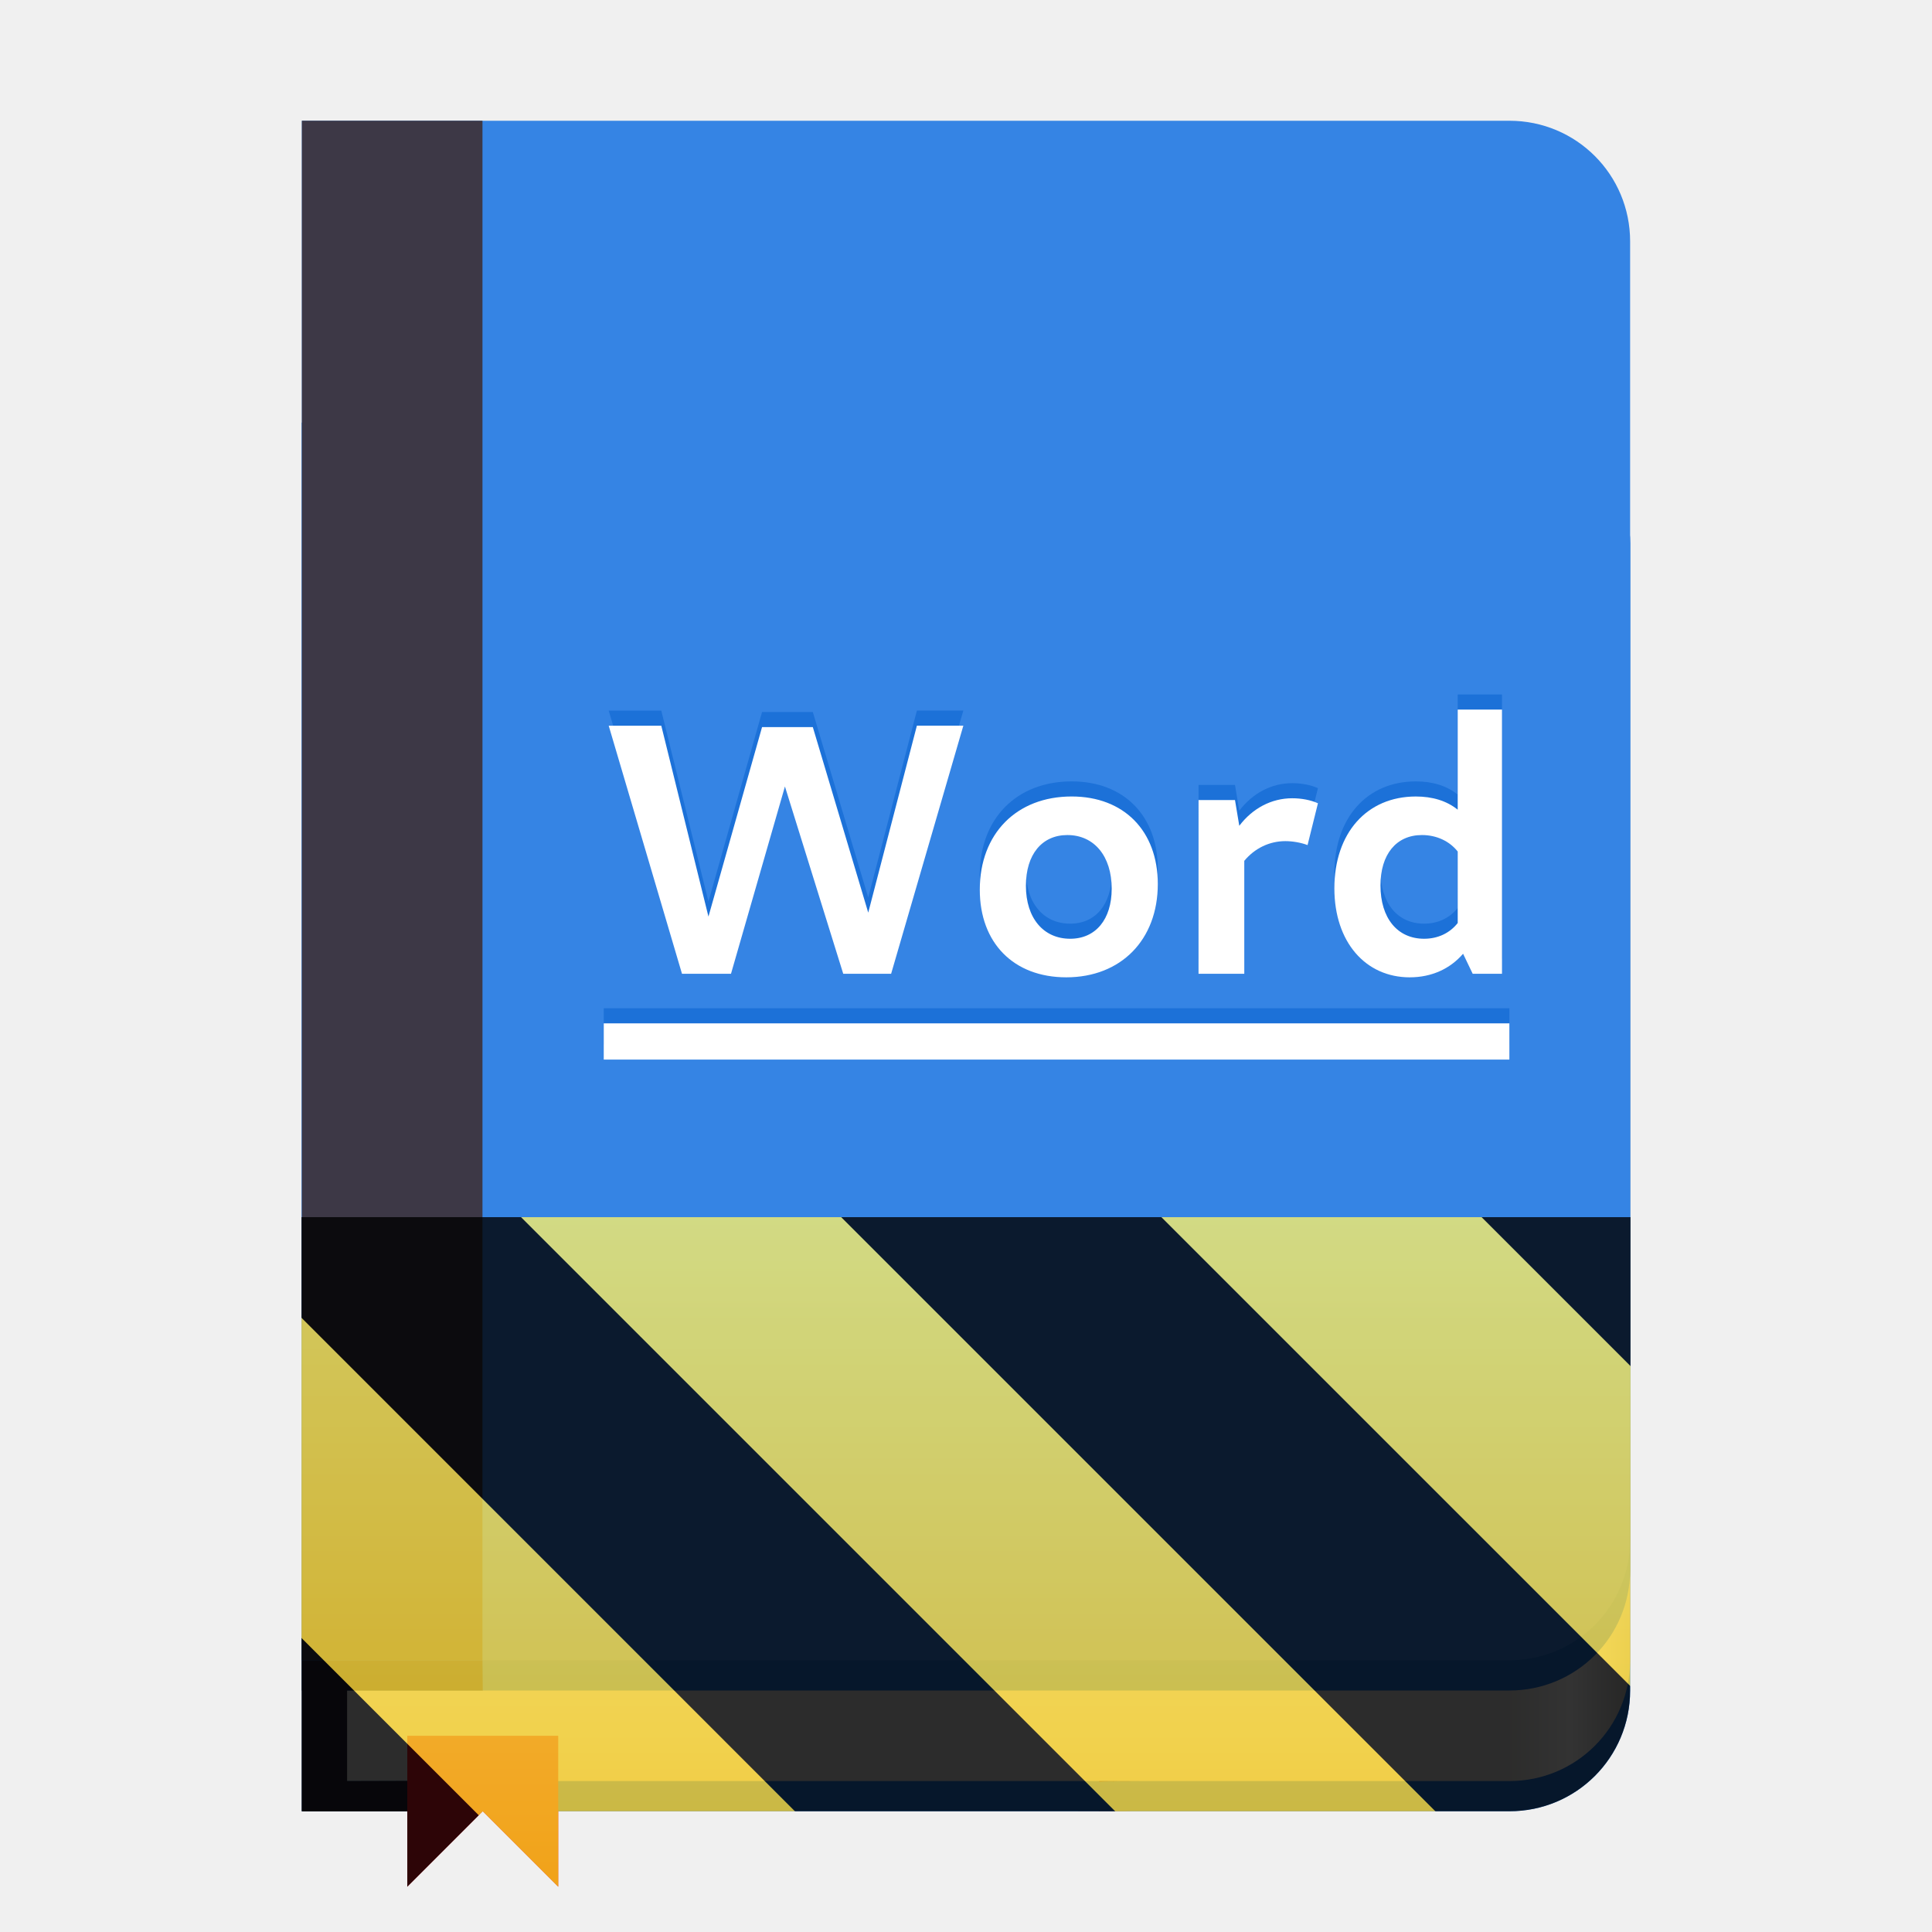
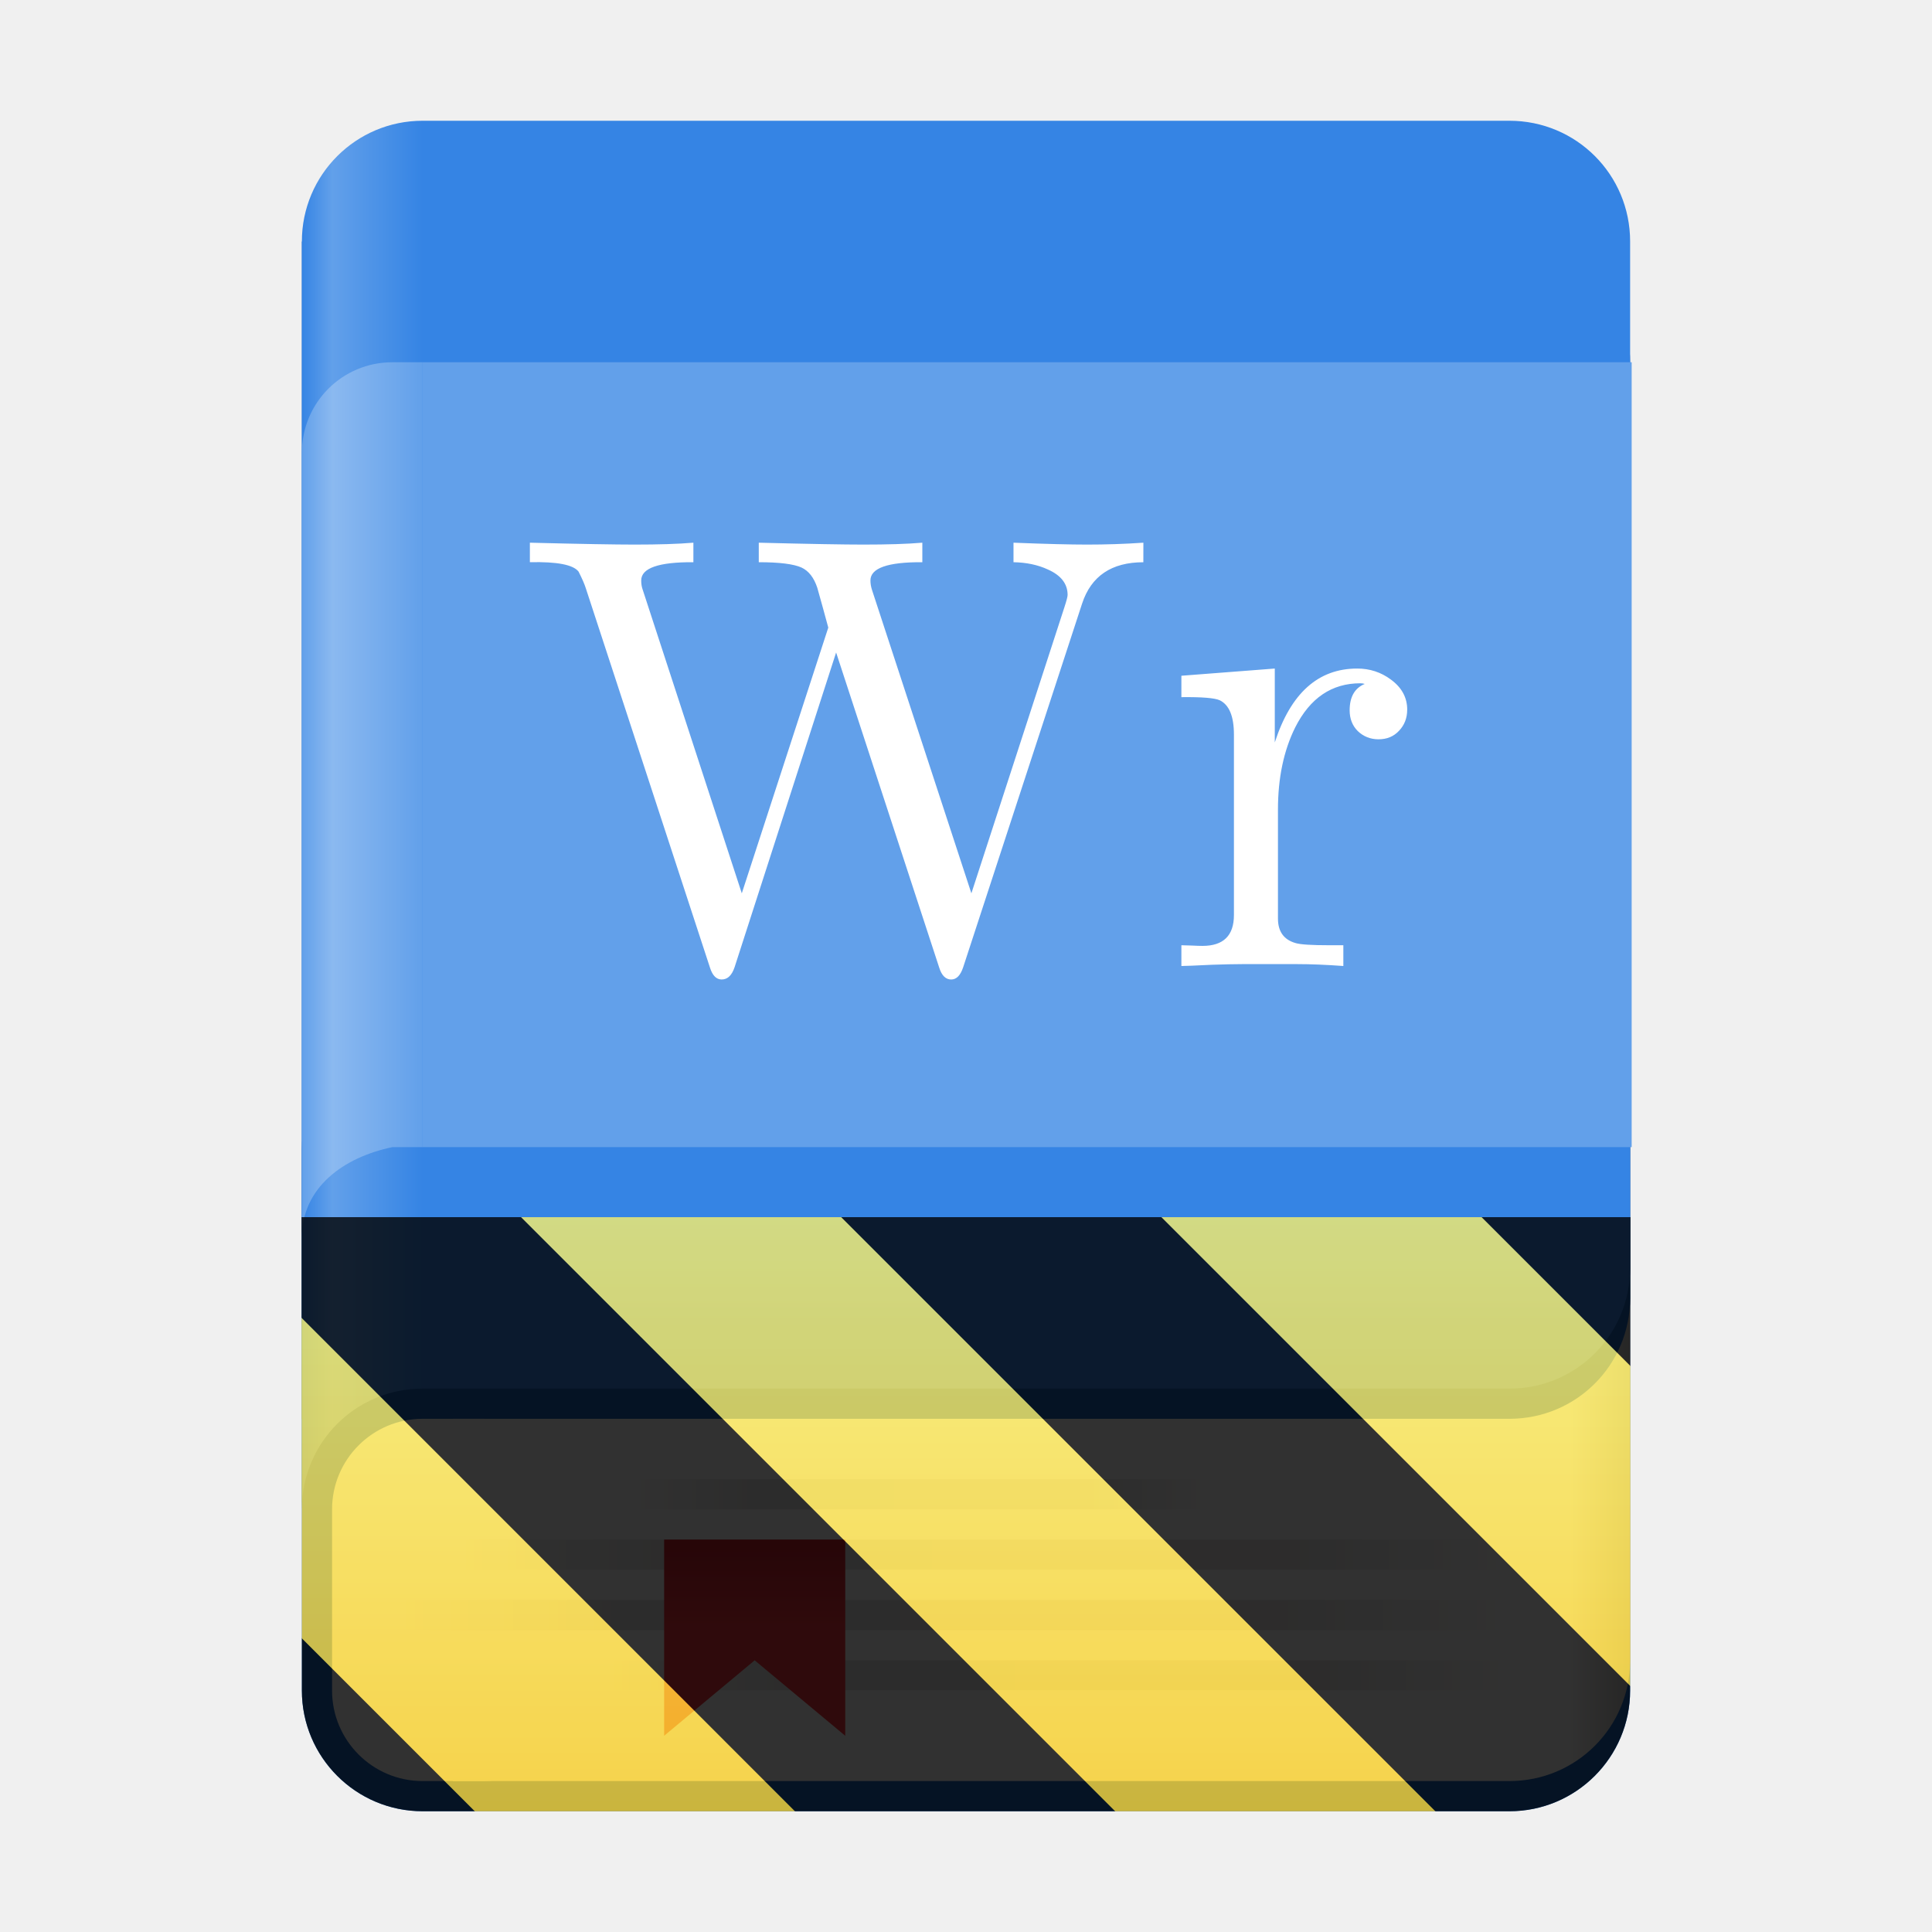
- <svg xmlns="http://www.w3.org/2000/svg" height="128px" viewBox="0 0 128 128" width="128px">
-   <linearGradient id="a" gradientUnits="userSpaceOnUse" x1="100" x2="108" y1="82.999" y2="82.999">
-     <stop offset="0" stop-color="#deddda" />
-     <stop offset="0.511" stop-color="#ffffff" />
-     <stop offset="1" stop-color="#c0bfbc" />
-   </linearGradient>
-   <clipPath id="b">
-     <rect height="128" width="128" />
-   </clipPath>
-   <clipPath id="c">
-     <rect height="128" width="128" />
-   </clipPath>
-   <filter id="d" height="100%" width="100%" x="0%" y="0%">
-     <feColorMatrix in="SourceGraphic" type="matrix" values="0 0 0 0 1 0 0 0 0 1 0 0 0 0 1 0 0 0 1 0" />
-   </filter>
-   <mask id="e">
-     <g clip-path="url(#c)" filter="url(#d)">
-       <g clip-path="url(#b)">
-         <path d="m 20 28 v 92 h 80 c 4.434 0 8 -3.566 8 -8 v -76 c 0 -4.434 -3.566 -8 -8 -8 z m 0 0" fill="#1c71d8" />
-         <path d="m 22 48 v 70 h 78 c 4.434 0 8 -3.566 8 -8 v -54 c 0 -4.434 -3.566 -8 -8 -8 z m 0 0" fill="url(#a)" />
-         <path d="m 20 28 v 84 h 80 c 4.434 0 8 -3.566 8 -8 v -68 c 0 -4.434 -3.566 -8 -8 -8 z m 0 0" fill="#1c71d8" />
-         <path d="m 20 8 v 102 h 80 c 4.434 0 8 -3.566 8 -8 v -86 c 0 -4.434 -3.566 -8 -8 -8 z m 0 0" fill="#3584e4" />
-         <path d="m 73.871 118.059 c 0.371 -0.004 0.98 -0.004 1.352 0 c 0.371 0 0.066 0.004 -0.676 0.004 s -1.047 -0.004 -0.676 -0.004 z m 0 0" fill="#800000" />
-         <path d="m 72.941 118.055 h -0.117 l -0.004 -0.027 v -0.027 h 1.371 c 0.754 0 1.371 0 1.367 0.004 c 0 0 -0.543 0.004 -1.207 0.004 c -1.105 0.004 -1.449 0.008 -1.504 0.016 c -0.02 0.004 -0.023 0.008 -0.008 0.012 c 0.023 0.008 0.238 0.012 0.641 0.016 c 0.273 0 0.391 0.004 0.332 0.004 c -0.086 0.004 -0.633 0.004 -0.871 0 z m 0 0" fill="#800000" />
-         <path d="m 73.723 118.055 h 0.133 c 0.039 0.004 0.02 0.004 -0.07 0.004 c -0.105 0 -0.117 0 -0.062 -0.004 z m 0 0" fill="#800000" />
-         <path d="m 71.688 119.996 h 1.133 l 0.004 -0.07 v -0.07 v 0.066 l 0.004 0.07 h 1.367 c 0.906 0 1.367 0 1.367 0.004 s -0.836 0.004 -2.504 0.004 c -1.848 0 -2.207 0 -1.371 -0.004 z m 0 0" fill="#800000" />
-         <path d="m 72.824 119.957 c 0 -0.016 0 -0.047 0.004 -0.066 c 0 -0.035 0 -0.035 0 0.027 c 0.004 0.039 0 0.07 0 0.07 s 0 -0.012 -0.004 -0.031 z m 0 0" fill="#800000" />
-         <path d="m 20 8 h 11.965 v 102 h -11.965 z m 0 0" fill="#3d3846" />
-         <path d="m 20 110 v 10 h 11.984 v -2.027 l -8.988 0.027 v -6 h 8.988 l -0.02 -2 z m 0 0" fill="#241f31" />
-         <path d="m 45.184 63.516 h 3.246 l 3.574 -12.41 l 3.863 12.41 h 3.172 l 4.785 -16.438 h -3.078 l -3.223 12.387 l -3.672 -12.293 h -3.363 l -3.551 12.555 l -3.125 -12.648 h -3.484 z m 0 0" fill="#1c71d8" />
-         <path d="m 70.645 63.75 c 3.621 0 6.062 -2.484 6.062 -6.18 c 0 -3.527 -2.25 -5.801 -5.707 -5.801 c -3.648 0 -6.086 2.461 -6.086 6.18 c 0 3.504 2.223 5.801 5.73 5.801 z m 0.258 -2.555 c -1.773 0 -2.934 -1.375 -2.934 -3.508 c 0 -2.082 1.066 -3.363 2.746 -3.363 c 1.777 0 2.938 1.398 2.938 3.555 c 0 2.035 -1.066 3.316 -2.75 3.316 z m 0 0" fill="#1c71d8" />
-         <path d="m 79.406 63.516 h 3.031 v -7.484 c 0.688 -0.828 1.66 -1.305 2.723 -1.305 c 0.477 0 1.043 0.098 1.469 0.262 l 0.688 -2.77 c -0.473 -0.215 -1.09 -0.332 -1.703 -0.332 c -1.375 0 -2.629 0.664 -3.508 1.824 l -0.285 -1.707 h -2.414 z m 0 0" fill="#1c71d8" />
-         <path d="m 93.402 63.75 c 1.445 0 2.676 -0.566 3.531 -1.562 l 0.637 1.328 h 1.941 v -17.504 h -2.934 v 6.633 c -0.734 -0.594 -1.684 -0.875 -2.773 -0.875 c -3.242 0 -5.398 2.414 -5.398 6.086 c 0 3.551 2.059 5.895 4.996 5.895 z m 3.176 -3.598 c -0.523 0.664 -1.305 1.043 -2.227 1.043 c -1.777 0 -2.891 -1.375 -2.891 -3.531 c 0 -2.059 1.043 -3.34 2.746 -3.34 c 0.973 0 1.824 0.402 2.371 1.09 z m 0 0" fill="#1c71d8" />
-         <path d="m 45.184 64.516 h 3.246 l 3.574 -12.41 l 3.863 12.41 h 3.172 l 4.785 -16.438 h -3.078 l -3.223 12.387 l -3.672 -12.293 h -3.363 l -3.551 12.555 l -3.125 -12.648 h -3.484 z m 0 0" fill="#ffffff" />
-         <path d="m 70.645 64.75 c 3.621 0 6.062 -2.484 6.062 -6.18 c 0 -3.527 -2.25 -5.801 -5.707 -5.801 c -3.648 0 -6.086 2.461 -6.086 6.18 c 0 3.504 2.223 5.801 5.73 5.801 z m 0.258 -2.555 c -1.773 0 -2.934 -1.375 -2.934 -3.508 c 0 -2.082 1.066 -3.363 2.746 -3.363 c 1.777 0 2.938 1.398 2.938 3.555 c 0 2.035 -1.066 3.316 -2.75 3.316 z m 0 0" fill="#ffffff" />
-         <path d="m 79.406 64.516 h 3.031 v -7.484 c 0.688 -0.828 1.66 -1.305 2.723 -1.305 c 0.477 0 1.043 0.098 1.469 0.262 l 0.688 -2.77 c -0.473 -0.215 -1.09 -0.332 -1.703 -0.332 c -1.375 0 -2.629 0.664 -3.508 1.824 l -0.285 -1.707 h -2.414 z m 0 0" fill="#ffffff" />
-         <path d="m 93.402 64.75 c 1.445 0 2.676 -0.566 3.531 -1.562 l 0.637 1.328 h 1.941 v -17.504 h -2.934 v 6.633 c -0.734 -0.594 -1.684 -0.875 -2.773 -0.875 c -3.242 0 -5.398 2.414 -5.398 6.086 c 0 3.551 2.059 5.895 4.996 5.895 z m 3.176 -3.598 c -0.523 0.664 -1.305 1.043 -2.227 1.043 c -1.777 0 -2.891 -1.375 -2.891 -3.531 c 0 -2.059 1.043 -3.34 2.746 -3.34 c 0.973 0 1.824 0.402 2.371 1.09 z m 0 0" fill="#ffffff" />
-         <path d="m 40 240 h 60" fill="none" stroke="#1c71d8" stroke-width="2.4" transform="matrix(1 0 0 1 0 -172)" />
-         <path d="m 40 241 h 60" fill="none" stroke="#ffffff" stroke-width="2.4" transform="matrix(1 0 0 1 0 -172)" />
-         <path d="m 26.984 115 v 10 l 5 -5 l 5 5 v -10 z m 0 0" fill="#e01b24" />
+ <svg xmlns="http://www.w3.org/2000/svg" xmlns:xlink="http://www.w3.org/1999/xlink" height="128px" viewBox="0 0 128 128" width="128px">
+   <defs>
+     <linearGradient id="a" gradientUnits="userSpaceOnUse" x1="100" x2="108" y1="83" y2="83">
+       <stop offset="0" stop-color="#f6f5f4" />
+       <stop offset="0.5" stop-color="#f6f5f4" />
+       <stop offset="1" stop-color="#c0bfbc" />
+     </linearGradient>
+     <linearGradient id="b" gradientUnits="userSpaceOnUse" x1="20" x2="108" y1="54" y2="54">
+       <stop offset="0" stop-color="#3584e4" />
+       <stop offset="0.023" stop-color="#62a0ea" />
+       <stop offset="0.091" stop-color="#3584e4" />
+       <stop offset="1" stop-color="#3584e4" />
+     </linearGradient>
+     <linearGradient id="c" gradientUnits="userSpaceOnUse" x1="20" x2="108.1" y1="49" y2="49">
+       <stop offset="0" stop-color="#62a0ea" />
+       <stop offset="0.023" stop-color="#8bb9f0" />
+       <stop offset="0.091" stop-color="#62a0ea" />
+       <stop offset="1" stop-color="#62a0ea" />
+     </linearGradient>
+     <filter id="d" height="100%" width="100%" x="0%" y="0%">
+       <feColorMatrix in="SourceGraphic" type="matrix" values="0 0 0 0 1 0 0 0 0 1 0 0 0 0 1 0 0 0 1 0" />
+     </filter>
+     <mask id="e">
+       <g filter="url(#d)">
+         <rect fill-opacity="0.1" height="128" width="128" />
      </g>
+     </mask>
+     <mask id="f">
+       <g filter="url(#d)">
+         <rect fill-opacity="0.1" height="128" width="128" />
+       </g>
+     </mask>
+     <mask id="g">
+       <g filter="url(#d)">
+         <rect fill-opacity="0.1" height="128" width="128" />
+       </g>
+     </mask>
+     <mask id="h">
+       <g filter="url(#d)">
+         <rect fill-opacity="0.1" height="128" width="128" />
+       </g>
+     </mask>
+     <linearGradient id="i" gradientUnits="userSpaceOnUse" x1="46" x2="46" y1="108" y2="102">
+       <stop offset="0" stop-color="#ed333b" />
+       <stop offset="1" stop-color="#c01c28" />
+     </linearGradient>
+     <mask id="j">
+       <g filter="url(#d)">
+         <rect fill-opacity="0.1" height="128" width="128" />
+       </g>
+     </mask>
+     <linearGradient id="k" gradientUnits="userSpaceOnUse">
+       <stop offset="0" stop-opacity="0" />
+       <stop offset="0.2" />
+       <stop offset="0.8" stop-opacity="0.949" />
+       <stop offset="1" stop-opacity="0" />
+     </linearGradient>
+     <linearGradient id="l" gradientTransform="matrix(1.372549 0 0 1 -19.64706 -154)" x1="42" x2="93" xlink:href="#k" y1="273" y2="273" />
+     <clipPath id="m">
+       <rect height="152" width="192" />
+     </clipPath>
+     <g id="n" clip-path="url(#m)">
+       <path d="m 38 118 h 70 v 2 h -70 z m 0 0" fill="url(#l)" />
    </g>
-   </mask>
-   <mask id="f">
-     <g filter="url(#d)">
-       <rect fill-opacity="0.8" height="128" width="128" />
+     <mask id="o">
+       <g filter="url(#d)">
+         <rect fill-opacity="0.1" height="128" width="128" />
+       </g>
+     </mask>
+     <linearGradient id="p" gradientTransform="matrix(1.45098 0 0 1 -26.94118 -150)" x1="42" x2="93" xlink:href="#k" y1="273" y2="273" />
+     <clipPath id="q">
+       <rect height="152" width="192" />
+     </clipPath>
+     <g id="r" clip-path="url(#q)">
+       <path d="m 34 122 h 74 v 2 h -74 z m 0 0" fill="url(#p)" />
    </g>
-   </mask>
-   <linearGradient id="g" gradientTransform="matrix(0 0.37 -0.98462 0 295.385 -30.36)" gradientUnits="userSpaceOnUse" x1="300" x2="428" y1="235" y2="235">
-     <stop offset="0" stop-color="#f9f06b" />
-     <stop offset="1" stop-color="#f5c211" />
-   </linearGradient>
-   <clipPath id="h">
-     <rect height="128" width="128" />
-   </clipPath>
-   <clipPath id="i">
-     <rect height="128" width="128" />
-   </clipPath>
-   <path d="m 20 28 v 92 h 80 c 4.434 0 8 -3.566 8 -8 v -76 c 0 -4.434 -3.566 -8 -8 -8 z m 0 0" fill="#1c71d8" />
-   <path d="m 22 48 v 70 h 78 c 4.434 0 8 -3.566 8 -8 v -54 c 0 -4.434 -3.566 -8 -8 -8 z m 0 0" fill="url(#a)" />
-   <path d="m 20 28 v 84 h 80 c 4.434 0 8 -3.566 8 -8 v -68 c 0 -4.434 -3.566 -8 -8 -8 z m 0 0" fill="#1c71d8" />
-   <path d="m 20 8 v 102 h 80 c 4.434 0 8 -3.566 8 -8 v -86 c 0 -4.434 -3.566 -8 -8 -8 z m 0 0" fill="#3584e4" />
-   <g fill="#800000">
-     <path d="m 73.871 118.059 c 0.371 -0.004 0.98 -0.004 1.352 0 c 0.371 0 0.066 0.004 -0.676 0.004 s -1.047 -0.004 -0.676 -0.004 z m 0 0" />
-     <path d="m 72.941 118.055 h -0.117 l -0.004 -0.027 v -0.027 h 1.371 c 0.754 0 1.371 0 1.367 0.004 c 0 0 -0.543 0.004 -1.207 0.004 c -1.105 0.004 -1.449 0.008 -1.504 0.016 c -0.02 0.004 -0.023 0.008 -0.008 0.012 c 0.023 0.008 0.238 0.012 0.641 0.016 c 0.273 0 0.391 0.004 0.332 0.004 c -0.086 0.004 -0.633 0.004 -0.871 0 z m 0 0" />
-     <path d="m 73.723 118.055 h 0.133 c 0.039 0.004 0.02 0.004 -0.07 0.004 c -0.105 0 -0.117 0 -0.062 -0.004 z m 0 0" />
-     <path d="m 71.688 119.996 h 1.133 l 0.004 -0.07 v -0.07 v 0.066 l 0.004 0.07 h 1.367 c 0.906 0 1.367 0 1.367 0.004 s -0.836 0.004 -2.504 0.004 c -1.848 0 -2.207 0 -1.371 -0.004 z m 0 0" />
-     <path d="m 72.824 119.957 c 0 -0.016 0 -0.047 0.004 -0.066 c 0 -0.035 0 -0.035 0 0.027 c 0.004 0.039 0 0.07 0 0.07 s 0 -0.012 -0.004 -0.031 z m 0 0" />
-   </g>
-   <path d="m 20 8 h 11.965 v 102 h -11.965 z m 0 0" fill="#3d3846" />
-   <path d="m 20 110 v 10 h 11.984 v -2.027 l -8.988 0.027 v -6 h 8.988 l -0.02 -2 z m 0 0" fill="#241f31" />
-   <path d="m 45.184 63.516 h 3.246 l 3.574 -12.41 l 3.863 12.41 h 3.172 l 4.785 -16.438 h -3.078 l -3.223 12.387 l -3.672 -12.293 h -3.363 l -3.551 12.555 l -3.125 -12.648 h -3.484 z m 0 0" fill="#1c71d8" />
-   <path d="m 70.645 63.75 c 3.621 0 6.062 -2.484 6.062 -6.18 c 0 -3.527 -2.25 -5.801 -5.707 -5.801 c -3.648 0 -6.086 2.461 -6.086 6.18 c 0 3.504 2.223 5.801 5.73 5.801 z m 0.258 -2.555 c -1.773 0 -2.934 -1.375 -2.934 -3.508 c 0 -2.082 1.066 -3.363 2.746 -3.363 c 1.777 0 2.938 1.398 2.938 3.555 c 0 2.035 -1.066 3.316 -2.75 3.316 z m 0 0" fill="#1c71d8" />
-   <path d="m 79.406 63.516 h 3.031 v -7.484 c 0.688 -0.828 1.66 -1.305 2.723 -1.305 c 0.477 0 1.043 0.098 1.469 0.262 l 0.688 -2.77 c -0.473 -0.215 -1.09 -0.332 -1.703 -0.332 c -1.375 0 -2.629 0.664 -3.508 1.824 l -0.285 -1.707 h -2.414 z m 0 0" fill="#1c71d8" />
-   <path d="m 93.402 63.75 c 1.445 0 2.676 -0.566 3.531 -1.562 l 0.637 1.328 h 1.941 v -17.504 h -2.934 v 6.633 c -0.734 -0.594 -1.684 -0.875 -2.773 -0.875 c -3.242 0 -5.398 2.414 -5.398 6.086 c 0 3.551 2.059 5.895 4.996 5.895 z m 3.176 -3.598 c -0.523 0.664 -1.305 1.043 -2.227 1.043 c -1.777 0 -2.891 -1.375 -2.891 -3.531 c 0 -2.059 1.043 -3.34 2.746 -3.34 c 0.973 0 1.824 0.402 2.371 1.09 z m 0 0" fill="#1c71d8" />
-   <path d="m 45.184 64.516 h 3.246 l 3.574 -12.41 l 3.863 12.41 h 3.172 l 4.785 -16.438 h -3.078 l -3.223 12.387 l -3.672 -12.293 h -3.363 l -3.551 12.555 l -3.125 -12.648 h -3.484 z m 0 0" fill="#ffffff" />
-   <path d="m 70.645 64.75 c 3.621 0 6.062 -2.484 6.062 -6.18 c 0 -3.527 -2.25 -5.801 -5.707 -5.801 c -3.648 0 -6.086 2.461 -6.086 6.18 c 0 3.504 2.223 5.801 5.73 5.801 z m 0.258 -2.555 c -1.773 0 -2.934 -1.375 -2.934 -3.508 c 0 -2.082 1.066 -3.363 2.746 -3.363 c 1.777 0 2.938 1.398 2.938 3.555 c 0 2.035 -1.066 3.316 -2.75 3.316 z m 0 0" fill="#ffffff" />
-   <path d="m 79.406 64.516 h 3.031 v -7.484 c 0.688 -0.828 1.66 -1.305 2.723 -1.305 c 0.477 0 1.043 0.098 1.469 0.262 l 0.688 -2.77 c -0.473 -0.215 -1.09 -0.332 -1.703 -0.332 c -1.375 0 -2.629 0.664 -3.508 1.824 l -0.285 -1.707 h -2.414 z m 0 0" fill="#ffffff" />
-   <path d="m 93.402 64.75 c 1.445 0 2.676 -0.566 3.531 -1.562 l 0.637 1.328 h 1.941 v -17.504 h -2.934 v 6.633 c -0.734 -0.594 -1.684 -0.875 -2.773 -0.875 c -3.242 0 -5.398 2.414 -5.398 6.086 c 0 3.551 2.059 5.895 4.996 5.895 z m 3.176 -3.598 c -0.523 0.664 -1.305 1.043 -2.227 1.043 c -1.777 0 -2.891 -1.375 -2.891 -3.531 c 0 -2.059 1.043 -3.34 2.746 -3.34 c 0.973 0 1.824 0.402 2.371 1.09 z m 0 0" fill="#ffffff" />
-   <path d="m 40 68 h 60" fill="none" stroke="#1c71d8" stroke-width="2.4" />
-   <path d="m 40 69 h 60" fill="none" stroke="#ffffff" stroke-width="2.4" />
-   <path d="m 26.984 115 v 10 l 5 -5 l 5 5 v -10 z m 0 0" fill="#e01b24" />
-   <g clip-path="url(#i)" mask="url(#e)">
-     <g clip-path="url(#h)" mask="url(#f)">
-       <path d="m 128 80.641 v 47.359 h -128 v -47.359 z m 0 0" fill="url(#g)" />
+     <mask id="s">
+       <g filter="url(#d)">
+         <rect fill-opacity="0.1" height="128" width="128" />
+       </g>
+     </mask>
+     <linearGradient id="t" gradientTransform="matrix(1.176471 0 0 1 -1.411765 -146)" x1="42" x2="93" xlink:href="#k" y1="273" y2="273" />
+     <clipPath id="u">
+       <rect height="152" width="192" />
+     </clipPath>
+     <g id="v" clip-path="url(#u)">
+       <path d="m 48 126 h 60 v 2 h -60 z m 0 0" fill="url(#t)" />
+     </g>
+     <mask id="w">
+       <g filter="url(#d)">
+         <rect fill-opacity="0.1" height="128" width="128" />
+       </g>
+     </mask>
+     <linearGradient id="x" gradientTransform="matrix(0.745098 0 0 1 18.70588 -158)" x1="42" x2="93" xlink:href="#k" y1="273" y2="273" />
+     <clipPath id="y">
+       <rect height="152" width="192" />
+     </clipPath>
+     <g id="z" clip-path="url(#y)">
+       <path d="m 50 114 h 38 v 2 h -38 z m 0 0" fill="url(#x)" />
+     </g>
+     <clipPath id="A">
+       <rect height="128" width="128" />
+     </clipPath>
+     <clipPath id="B">
+       <rect height="128" width="128" />
+     </clipPath>
+     <mask id="C">
+       <g clip-path="url(#B)" filter="url(#d)">
+         <g clip-path="url(#A)">
+           <path d="m 28 68.125 h 72 c 4.418 0 8 3.582 8 8 v 35.875 c 0 4.418 -3.582 8 -8 8 h -72 c -4.418 0 -8 -3.582 -8 -8 v -35.875 c 0 -4.418 3.582 -8 8 -8 z m 0 0" fill="#1a5fb4" />
+           <path d="m 30 48 v 70 h 70 c 4.434 0 8 -3.566 8 -8 v -54 c 0 -4.434 -3.566 -8 -8 -8 z m 0 0" fill="url(#a)" />
+           <path d="m 20 16 v 78 h 80 c 4.434 0 8 -3.566 8 -8 v -62 c 0 -4.434 -3.566 -8 -8 -8 z m 0 0" fill="#1a5fb4" />
+           <path d="m 20 16 v 84 c 0 -4.434 3.566 -8 8 -8 h 72 c 4.434 0 8 -3.566 8 -8 v -68 c 0 -4.434 -3.566 -8 -8 -8 h -72 c -4.418 0 -8 3.582 -8 8 z m 0 0" fill="url(#b)" />
+           <path d="m 26 24 c -3.324 0 -6 2.676 -6 6 v 52 c 0 -3.324 2.746 -5.324 6 -6 h 2 v -52 z m 0 0" fill="url(#c)" />
+           <path d="m 28 24 h 80.102 v 52 h -80.102 z m 0 0" fill="#62a0ea" />
+           <path d="m 28 94 h 4 c 3.312 0 6 2.688 6 6 v 12 c 0 3.312 -2.688 6 -6 6 h -4 c -3.312 0 -6 -2.688 -6 -6 v -12 c 0 -3.312 2.688 -6 6 -6 z m 0 0" fill="#f6f5f4" />
+           <use mask="url(#j)" transform="matrix(1 0 0 1 -8 -16)" xlink:href="#n" />
+           <path d="m 75.75 37.25 c -2.109 0 -3.465 0.918 -4.062 2.75 l -7.875 24.082 c -0.18 0.543 -0.445 0.812 -0.793 0.812 c -0.359 0 -0.625 -0.254 -0.789 -0.77 l -6.836 -20.895 l -6.727 20.852 c -0.184 0.543 -0.465 0.812 -0.855 0.812 c -0.348 0 -0.605 -0.254 -0.77 -0.77 l -8.23 -25.145 c -0.082 -0.266 -0.242 -0.633 -0.48 -1.105 c -0.348 -0.457 -1.422 -0.668 -3.227 -0.625 v -1.293 c 3.359 0.086 5.672 0.125 6.938 0.125 c 1.582 0 2.879 -0.039 3.895 -0.125 v 1.293 c -2.305 -0.016 -3.457 0.391 -3.457 1.207 c 0 0.211 0.027 0.398 0.082 0.562 l 6.582 20.168 l 5.73 -17.605 c -0.234 -0.875 -0.48 -1.754 -0.73 -2.645 c -0.223 -0.668 -0.566 -1.109 -1.039 -1.332 c -0.527 -0.238 -1.473 -0.355 -2.836 -0.355 v -1.293 c 3.363 0.086 5.676 0.125 6.938 0.125 c 1.586 0 2.883 -0.039 3.898 -0.125 v 1.293 c -2.293 -0.016 -3.438 0.391 -3.438 1.207 c 0 0.211 0.035 0.418 0.102 0.625 l 6.586 20.105 l 6.164 -18.957 c 0.141 -0.434 0.211 -0.703 0.211 -0.812 c 0 -0.738 -0.438 -1.301 -1.312 -1.688 c -0.668 -0.309 -1.426 -0.465 -2.273 -0.48 v -1.293 c 2.152 0.086 3.777 0.125 4.875 0.125 c 1.238 0 2.48 -0.039 3.73 -0.125 z m 0 0" fill="#ffffff" />
+           <path d="m 93.23 47.02 c 0 0.559 -0.184 1.023 -0.543 1.398 c -0.348 0.375 -0.797 0.562 -1.355 0.562 c -0.539 0 -1 -0.184 -1.375 -0.543 c -0.359 -0.359 -0.539 -0.82 -0.539 -1.375 c 0 -0.891 0.332 -1.473 1 -1.75 c -0.086 -0.027 -0.184 -0.043 -0.293 -0.043 c -1.891 0 -3.328 0.973 -4.312 2.918 c -0.766 1.543 -1.145 3.359 -1.145 5.457 v 7.211 c 0 0.859 0.387 1.402 1.164 1.625 c 0.32 0.098 1.07 0.145 2.25 0.145 h 0.918 v 1.375 c -1.125 -0.082 -2.145 -0.125 -3.062 -0.125 h -3.625 c -0.527 0 -1.203 0.016 -2.02 0.043 c -1.113 0.055 -1.785 0.082 -2.023 0.082 v -1.375 c 0.152 0 0.383 0.008 0.688 0.02 c 0.309 0.016 0.543 0.023 0.711 0.023 c 1.387 0 2.082 -0.684 2.082 -2.043 v -11.957 c 0 -1.211 -0.312 -1.965 -0.938 -2.273 c -0.332 -0.152 -1.18 -0.223 -2.543 -0.207 v -1.418 l 6.188 -0.477 v 4.895 c 1.059 -3.266 2.875 -4.895 5.461 -4.895 c 0.832 0 1.574 0.242 2.227 0.727 c 0.723 0.527 1.086 1.195 1.086 2 z m 0 0" fill="#ffffff" />
+           <use mask="url(#o)" transform="matrix(1 0 0 1 -8 -16)" xlink:href="#r" />
+           <use mask="url(#s)" transform="matrix(1 0 0 1 -8 -16)" xlink:href="#v" />
+           <use mask="url(#w)" transform="matrix(1 0 0 1 -8 -16)" xlink:href="#z" />
+           <path d="m 44 102 h 12 v 13 l -6 -5 l -6 5 z m 0 0" fill="url(#i)" />
+         </g>
+       </g>
+     </mask>
+     <mask id="D">
+       <g filter="url(#d)">
+         <rect fill-opacity="0.8" height="128" width="128" />
+       </g>
+     </mask>
+     <linearGradient id="E" gradientTransform="matrix(0 0.37 -0.98462 0 295.385 -30.36)" gradientUnits="userSpaceOnUse" x1="300" x2="428" y1="235" y2="235">
+       <stop offset="0" stop-color="#f9f06b" />
+       <stop offset="1" stop-color="#f5c211" />
+     </linearGradient>
+     <clipPath id="F">
+       <rect height="128" width="128" />
+     </clipPath>
+     <clipPath id="G">
+       <rect height="128" width="128" />
+     </clipPath>
+   </defs>
+   <path d="m 28 68.125 h 72 c 4.418 0 8 3.582 8 8 v 35.875 c 0 4.418 -3.582 8 -8 8 h -72 c -4.418 0 -8 -3.582 -8 -8 v -35.875 c 0 -4.418 3.582 -8 8 -8 z m 0 0" fill="#1a5fb4" />
+   <path d="m 30 48 v 70 h 70 c 4.434 0 8 -3.566 8 -8 v -54 c 0 -4.434 -3.566 -8 -8 -8 z m 0 0" fill="url(#a)" />
+   <path d="m 20 16 v 78 h 80 c 4.434 0 8 -3.566 8 -8 v -62 c 0 -4.434 -3.566 -8 -8 -8 z m 0 0" fill="#1a5fb4" />
+   <path d="m 20 16 v 84 c 0 -4.434 3.566 -8 8 -8 h 72 c 4.434 0 8 -3.566 8 -8 v -68 c 0 -4.434 -3.566 -8 -8 -8 h -72 c -4.418 0 -8 3.582 -8 8 z m 0 0" fill="url(#b)" />
+   <path d="m 26 24 c -3.324 0 -6 2.676 -6 6 v 52 c 0 -3.324 2.746 -5.324 6 -6 h 2 v -52 z m 0 0" fill="url(#c)" />
+   <path d="m 28 24 h 80.102 v 52 h -80.102 z m 0 0" fill="#62a0ea" />
+   <path d="m 28 94 h 4 c 3.312 0 6 2.688 6 6 v 12 c 0 3.312 -2.688 6 -6 6 h -4 c -3.312 0 -6 -2.688 -6 -6 v -12 c 0 -3.312 2.688 -6 6 -6 z m 0 0" fill="#f6f5f4" />
+   <use mask="url(#e)" transform="matrix(1 0 0 1 -8 -16)" xlink:href="#n" />
+   <path d="m 75.75 37.25 c -2.109 0 -3.465 0.918 -4.062 2.75 l -7.875 24.082 c -0.18 0.543 -0.445 0.812 -0.793 0.812 c -0.359 0 -0.625 -0.254 -0.789 -0.77 l -6.836 -20.895 l -6.727 20.852 c -0.184 0.543 -0.465 0.812 -0.855 0.812 c -0.348 0 -0.605 -0.254 -0.77 -0.77 l -8.23 -25.145 c -0.082 -0.266 -0.242 -0.633 -0.48 -1.105 c -0.348 -0.457 -1.422 -0.668 -3.227 -0.625 v -1.293 c 3.359 0.086 5.672 0.125 6.938 0.125 c 1.582 0 2.879 -0.039 3.895 -0.125 v 1.293 c -2.305 -0.016 -3.457 0.391 -3.457 1.207 c 0 0.211 0.027 0.398 0.082 0.562 l 6.582 20.168 l 5.73 -17.605 c -0.234 -0.875 -0.48 -1.754 -0.73 -2.645 c -0.223 -0.668 -0.566 -1.109 -1.039 -1.332 c -0.527 -0.238 -1.473 -0.355 -2.836 -0.355 v -1.293 c 3.363 0.086 5.676 0.125 6.938 0.125 c 1.586 0 2.883 -0.039 3.898 -0.125 v 1.293 c -2.293 -0.016 -3.438 0.391 -3.438 1.207 c 0 0.211 0.035 0.418 0.102 0.625 l 6.586 20.105 l 6.164 -18.957 c 0.141 -0.434 0.211 -0.703 0.211 -0.812 c 0 -0.738 -0.438 -1.301 -1.312 -1.688 c -0.668 -0.309 -1.426 -0.465 -2.273 -0.48 v -1.293 c 2.152 0.086 3.777 0.125 4.875 0.125 c 1.238 0 2.48 -0.039 3.73 -0.125 z m 0 0" fill="#ffffff" />
+   <path d="m 93.23 47.02 c 0 0.559 -0.184 1.023 -0.543 1.398 c -0.348 0.375 -0.797 0.562 -1.355 0.562 c -0.539 0 -1 -0.184 -1.375 -0.543 c -0.359 -0.359 -0.539 -0.82 -0.539 -1.375 c 0 -0.891 0.332 -1.473 1 -1.75 c -0.086 -0.027 -0.184 -0.043 -0.293 -0.043 c -1.891 0 -3.328 0.973 -4.312 2.918 c -0.766 1.543 -1.145 3.359 -1.145 5.457 v 7.211 c 0 0.859 0.387 1.402 1.164 1.625 c 0.32 0.098 1.07 0.145 2.25 0.145 h 0.918 v 1.375 c -1.125 -0.082 -2.145 -0.125 -3.062 -0.125 h -3.625 c -0.527 0 -1.203 0.016 -2.02 0.043 c -1.113 0.055 -1.785 0.082 -2.023 0.082 v -1.375 c 0.152 0 0.383 0.008 0.688 0.02 c 0.309 0.016 0.543 0.023 0.711 0.023 c 1.387 0 2.082 -0.684 2.082 -2.043 v -11.957 c 0 -1.211 -0.312 -1.965 -0.938 -2.273 c -0.332 -0.152 -1.18 -0.223 -2.543 -0.207 v -1.418 l 6.188 -0.477 v 4.895 c 1.059 -3.266 2.875 -4.895 5.461 -4.895 c 0.832 0 1.574 0.242 2.227 0.727 c 0.723 0.527 1.086 1.195 1.086 2 z m 0 0" fill="#ffffff" />
+   <use mask="url(#f)" transform="matrix(1 0 0 1 -8 -16)" xlink:href="#r" />
+   <use mask="url(#g)" transform="matrix(1 0 0 1 -8 -16)" xlink:href="#v" />
+   <use mask="url(#h)" transform="matrix(1 0 0 1 -8 -16)" xlink:href="#z" />
+   <path d="m 44 102 h 12 v 13 l -6 -5 l -6 5 z m 0 0" fill="url(#i)" />
+   <g clip-path="url(#G)" mask="url(#C)">
+     <g clip-path="url(#F)" mask="url(#D)">
+       <path d="m 128 80.641 v 47.359 h -128 v -47.359 z m 0 0" fill="url(#E)" />
      <path d="m 13.309 80.641 l 47.355 47.359 h 21.215 l -47.359 -47.359 z m 42.422 0 l 47.363 47.359 h 21.215 l -47.363 -47.359 z m 42.43 0 l 29.84 29.84 v -21.211 l -8.629 -8.629 z m -98.16 7.906 v 21.215 l 18.238 18.238 h 21.215 z m 0 0" />
    </g>
  </g>
</svg>
